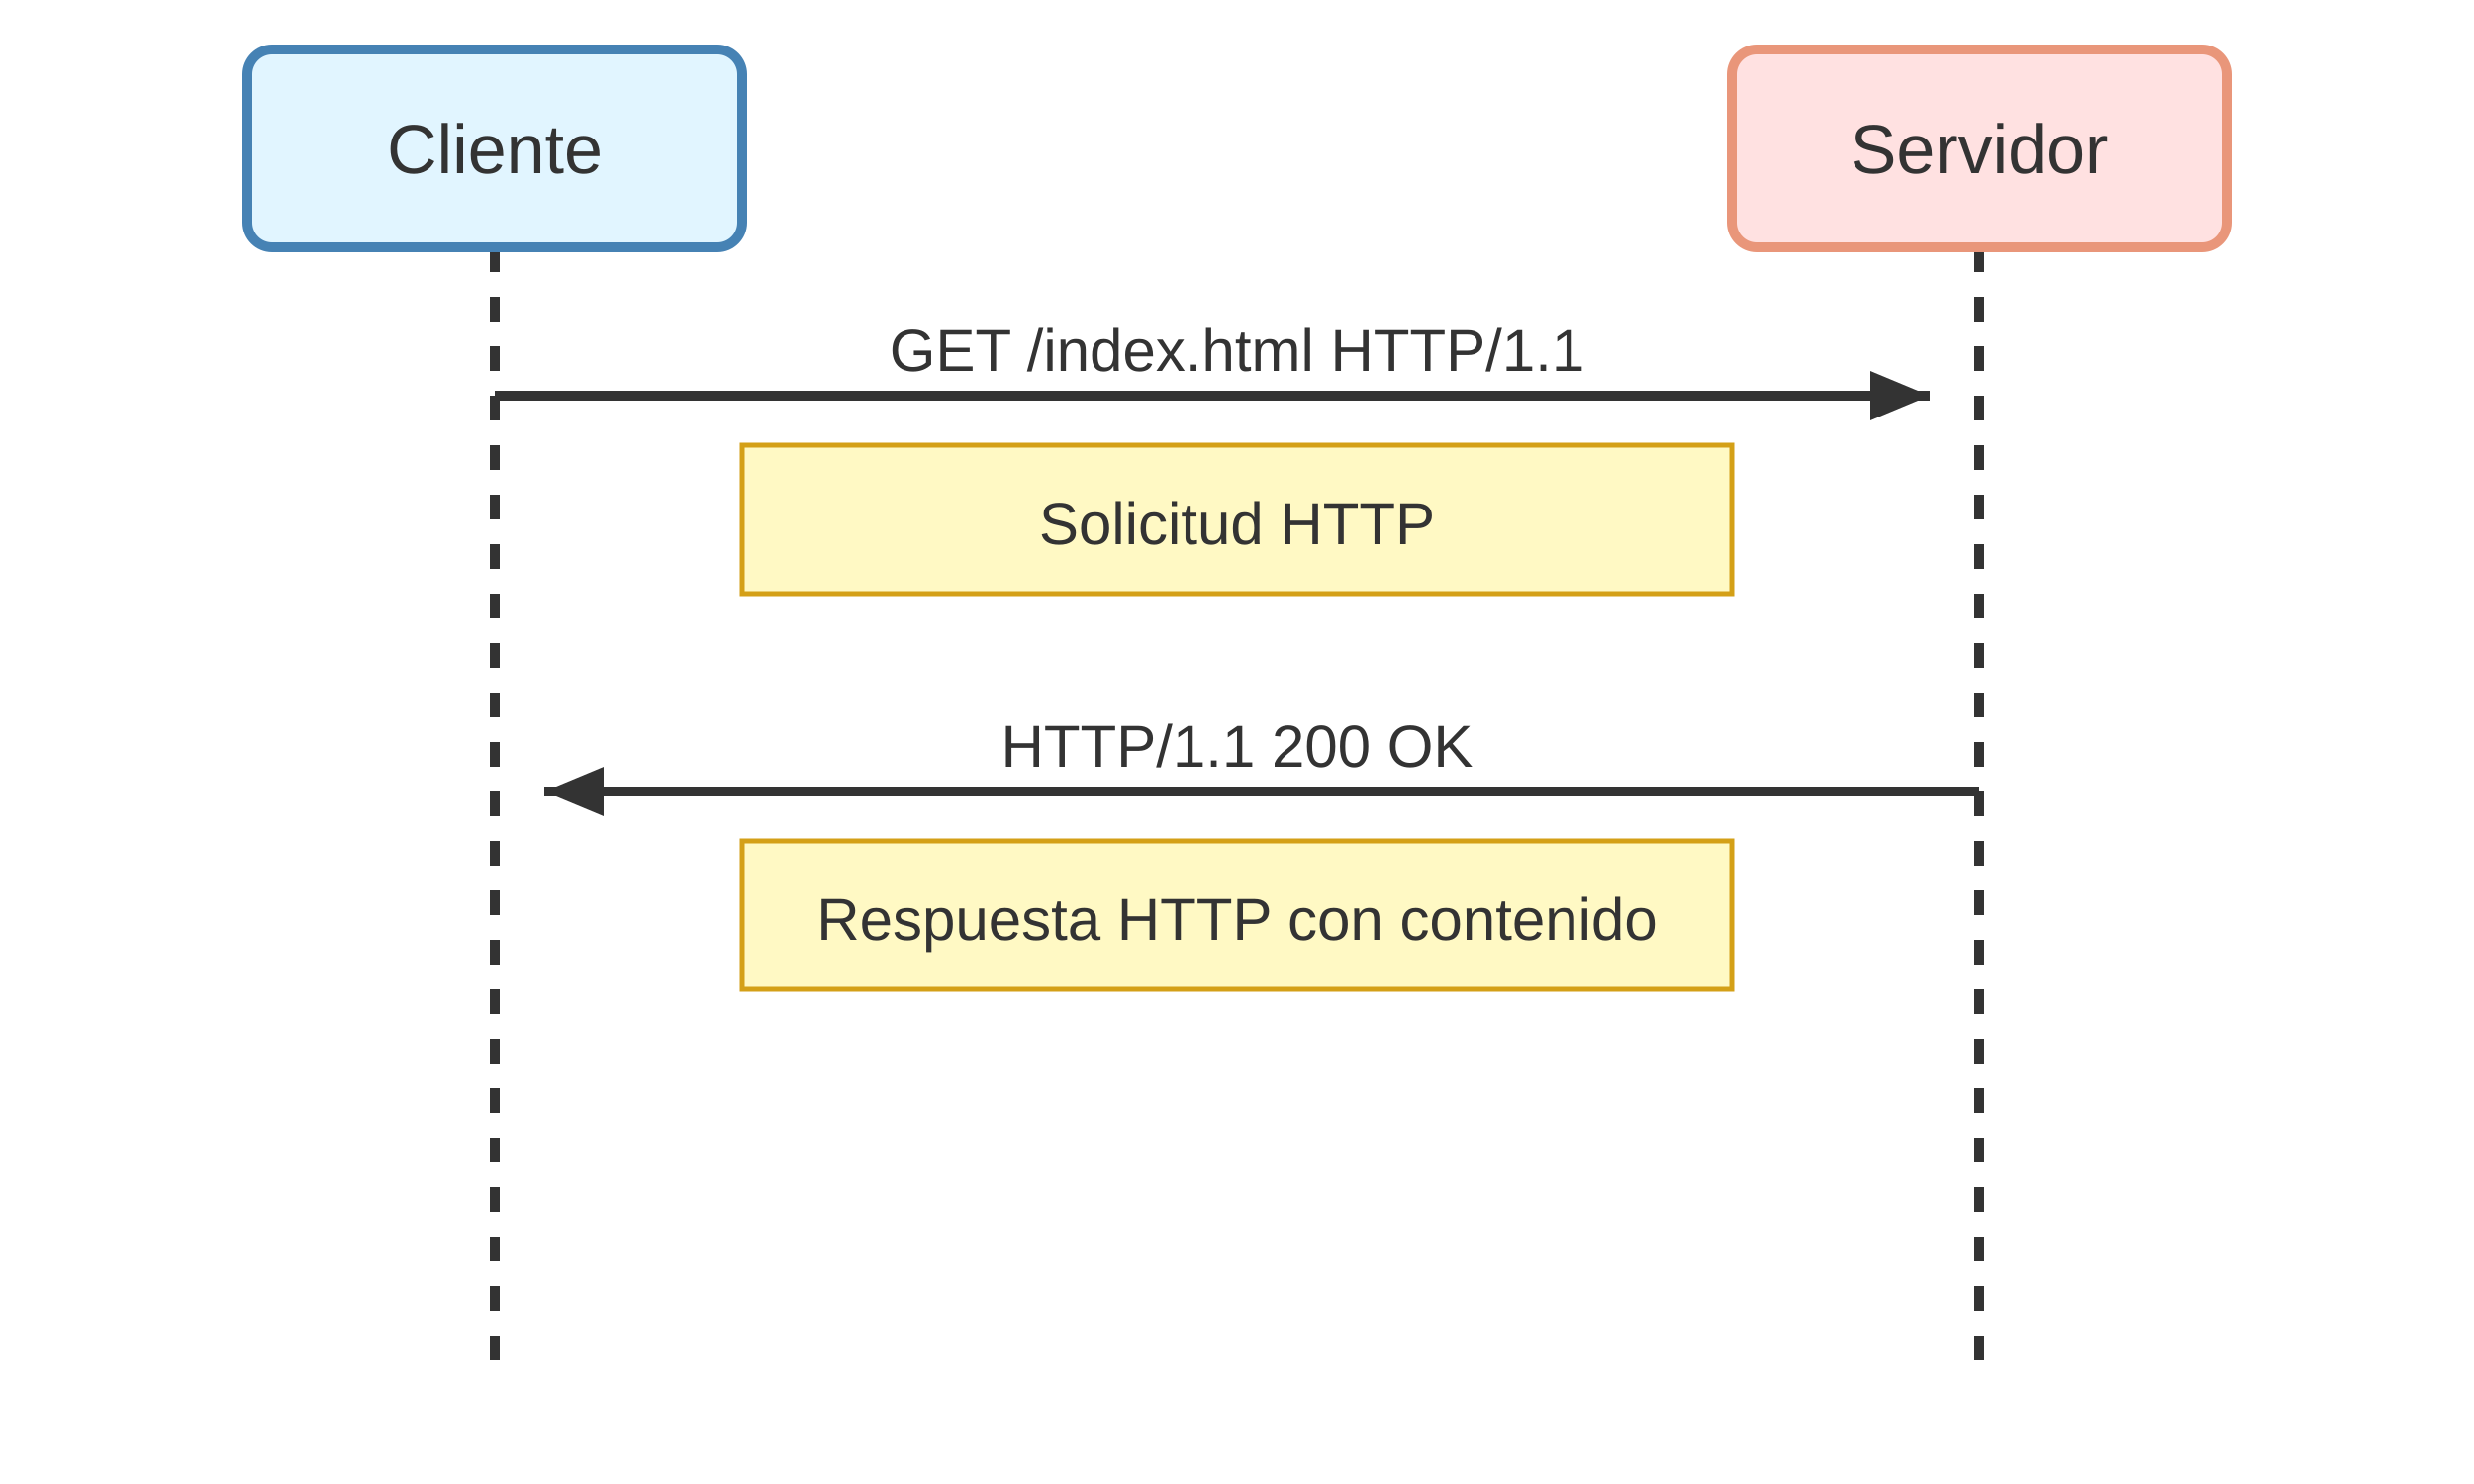
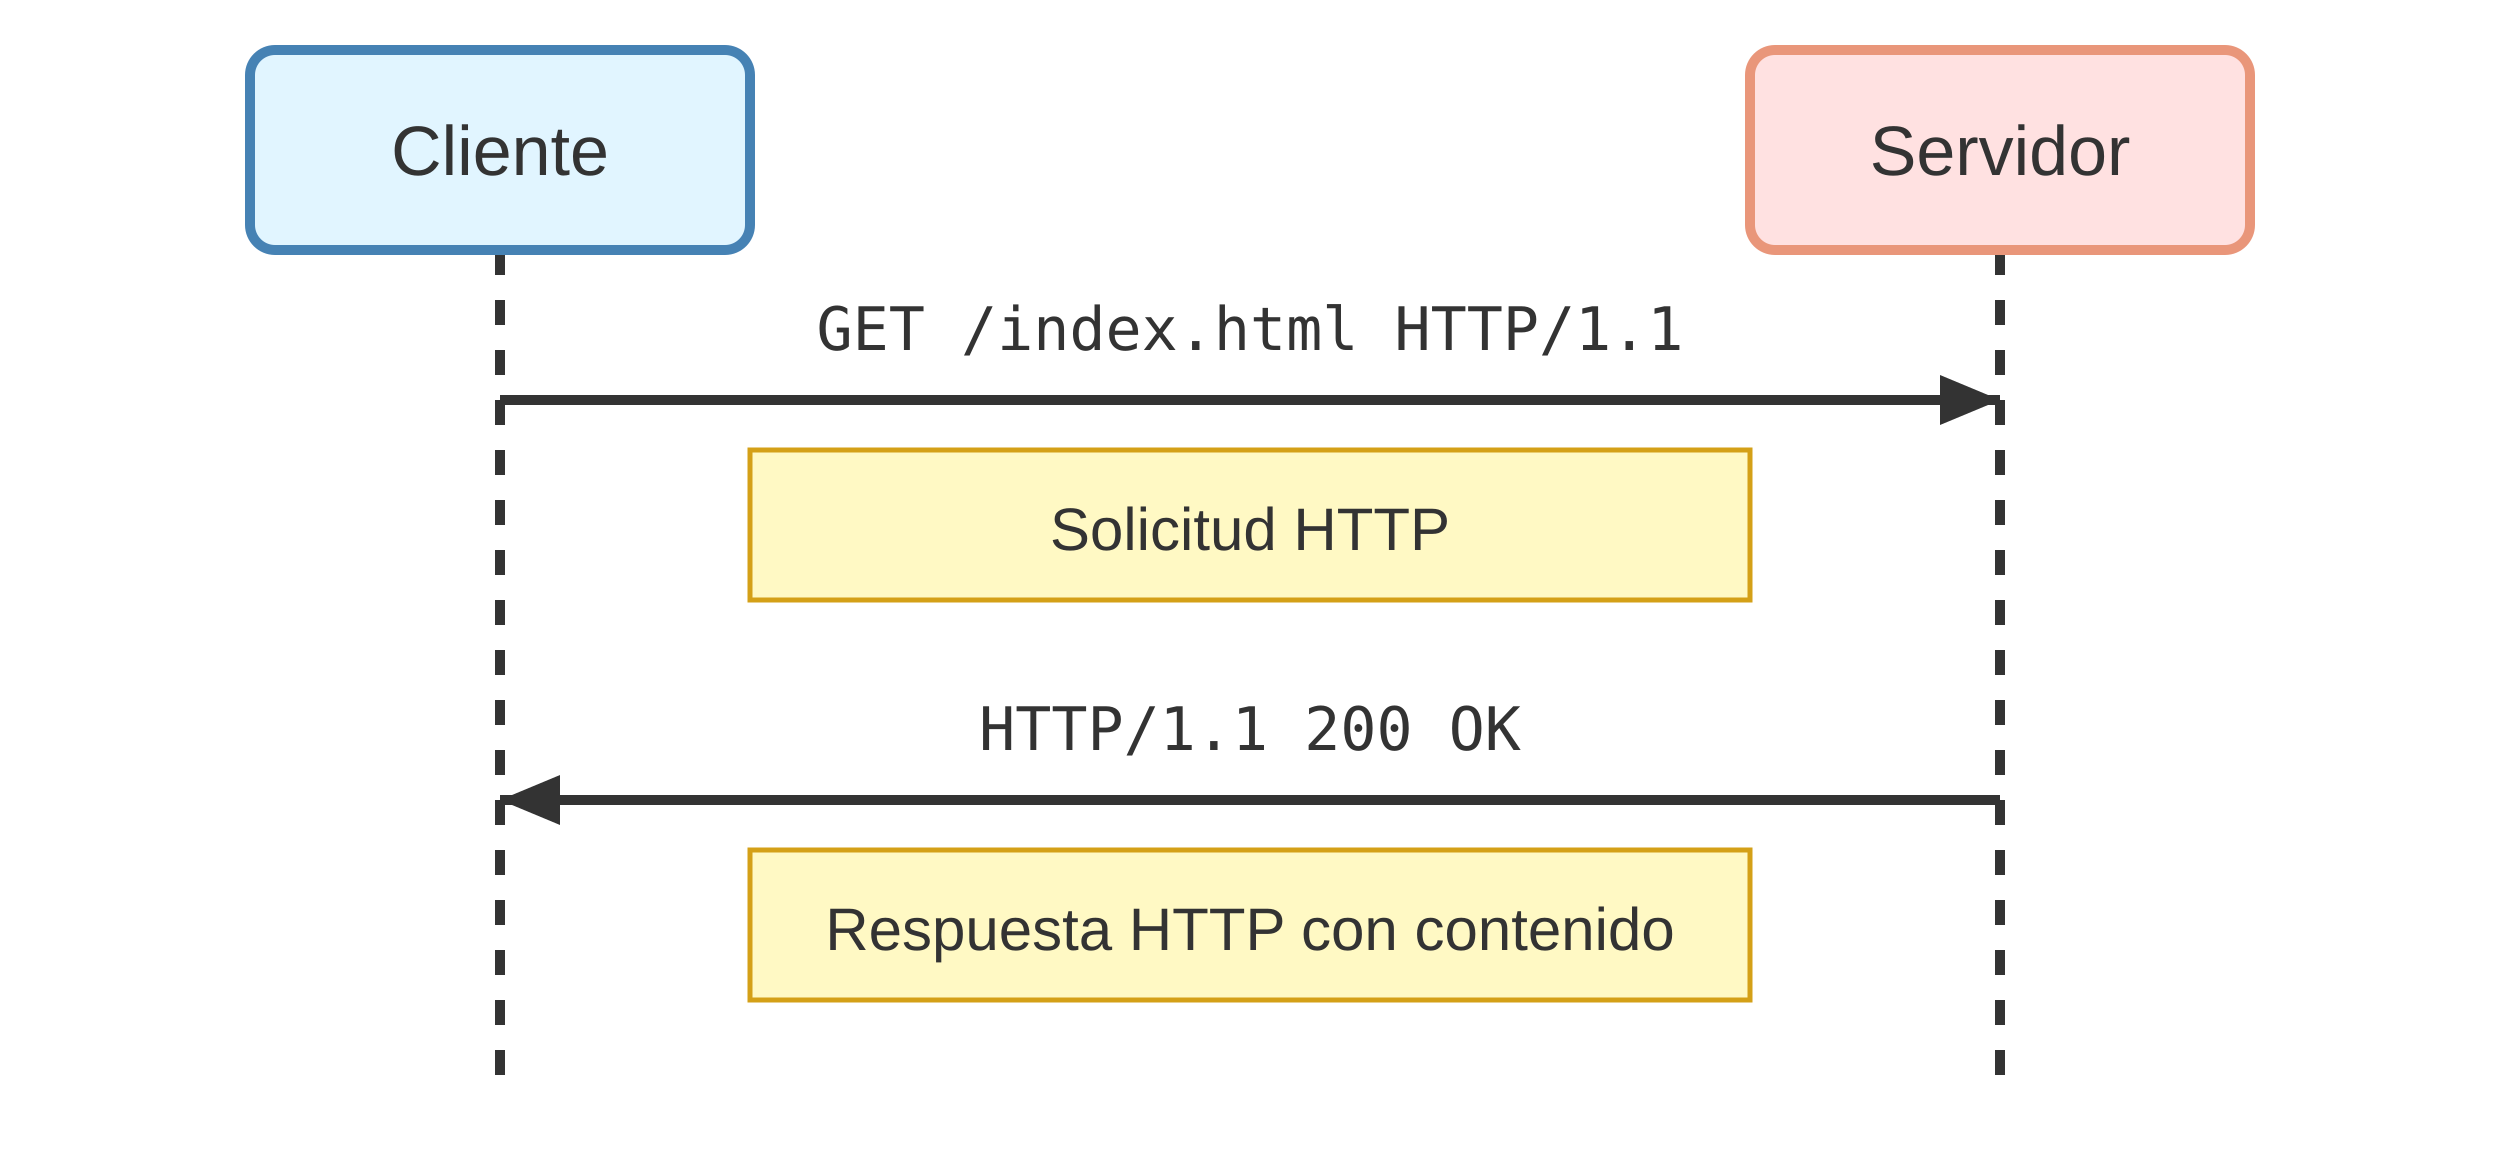
- <svg xmlns="http://www.w3.org/2000/svg" viewBox="0 0 500 300">
+ <svg xmlns="http://www.w3.org/2000/svg" viewBox="0 0 500 230">
  <defs>
+     <style>
+       .node { rx: 5; stroke-width: 2; }
+       .node-client { fill: #e1f5ff; stroke: #4682b4; }
+       .node-server { fill: #ffe1e1; stroke: #e9967a; }
+       .node-box { fill: #fff9c4; stroke: #d4a017; stroke-width: 1; }
+       .text { font-family: Arial; font-size: 14px; fill: #333333; text-anchor: middle; }
+       .text-small { font-family: Arial; font-size: 12px; fill: #333333; text-anchor: middle; }
+       .text-small-command { font-family: monospace; font-size: 12px; fill: #333333; text-anchor: middle; }
+       .timeline { stroke: #333333; stroke-width: 2; stroke-dasharray: 5,5; }
+       .arrow { stroke: #333333; stroke-width: 2; marker-end: url(#arrowhead); }
+     </style>
    <marker id="arrowhead" markerWidth="6" markerHeight="5" refX="6" refY="2.5" orient="auto">
      <polygon points="0 0, 6 2.5, 0 5" fill="#333333" />
    </marker>
  </defs>
-   <line x1="100" y1="50" x2="100" y2="280" stroke="#333333" stroke-width="2" stroke-dasharray="5,5" />
-   <line x1="400" y1="50" x2="400" y2="280" stroke="#333333" stroke-width="2" stroke-dasharray="5,5" />
-   <rect x="50" y="10" width="100" height="40" rx="5" fill="#e1f5ff" stroke="#4682b4" stroke-width="2" />
-   <text x="100" y="35" font-family="Arial" font-size="14" fill="#333333" text-anchor="middle">Cliente</text>
-   <rect x="350" y="10" width="100" height="40" rx="5" fill="#ffe1e1" stroke="#e9967a" stroke-width="2" />
-   <text x="400" y="35" font-family="Arial" font-size="14" fill="#333333" text-anchor="middle">Servidor</text>
-   <line x1="100" y1="80" x2="390" y2="80" stroke="#333333" stroke-width="2" marker-end="url(#arrowhead)" />
-   <text x="250" y="75" font-family="Arial" font-size="12" fill="#333333" text-anchor="middle">GET /index.html HTTP/1.1</text>
-   <rect x="150" y="90" width="200" height="30" fill="#fff9c4" stroke="#d4a017" stroke-width="1" />
-   <text x="250" y="110" font-family="Arial" font-size="12" fill="#333333" text-anchor="middle">Solicitud HTTP</text>
-   <line x1="400" y1="160" x2="110" y2="160" stroke="#333333" stroke-width="2" marker-end="url(#arrowhead)" />
-   <text x="250" y="155" font-family="Arial" font-size="12" fill="#333333" text-anchor="middle">HTTP/1.1 200 OK</text>
-   <rect x="150" y="170" width="200" height="30" fill="#fff9c4" stroke="#d4a017" stroke-width="1" />
-   <text x="250" y="190" font-family="Arial" font-size="12" fill="#333333" text-anchor="middle">Respuesta HTTP con contenido</text>
+   <line class="timeline" x1="100" y1="50" x2="100" y2="220" />
+   <line class="timeline" x1="400" y1="50" x2="400" y2="220" />
+   <rect class="node node-client" x="50" y="10" width="100" height="40" />
+   <text class="text" x="100" y="35">Cliente</text>
+   <rect class="node node-server" x="350" y="10" width="100" height="40" />
+   <text class="text" x="400" y="35">Servidor</text>
+   <line class="arrow" x1="100" y1="80" x2="400" y2="80" />
+   <text class="text-small-command" x="250" y="70">GET /index.html HTTP/1.1</text>
+   <rect class="node-box" x="150" y="90" width="200" height="30" />
+   <text class="text-small" x="250" y="110">Solicitud HTTP</text>
+   <line class="arrow" x1="400" y1="160" x2="100" y2="160" />
+   <text class="text-small-command" x="250" y="150">HTTP/1.1 200 OK</text>
+   <rect class="node-box" x="150" y="170" width="200" height="30" />
+   <text class="text-small" x="250" y="190">Respuesta HTTP con contenido</text>
</svg>
